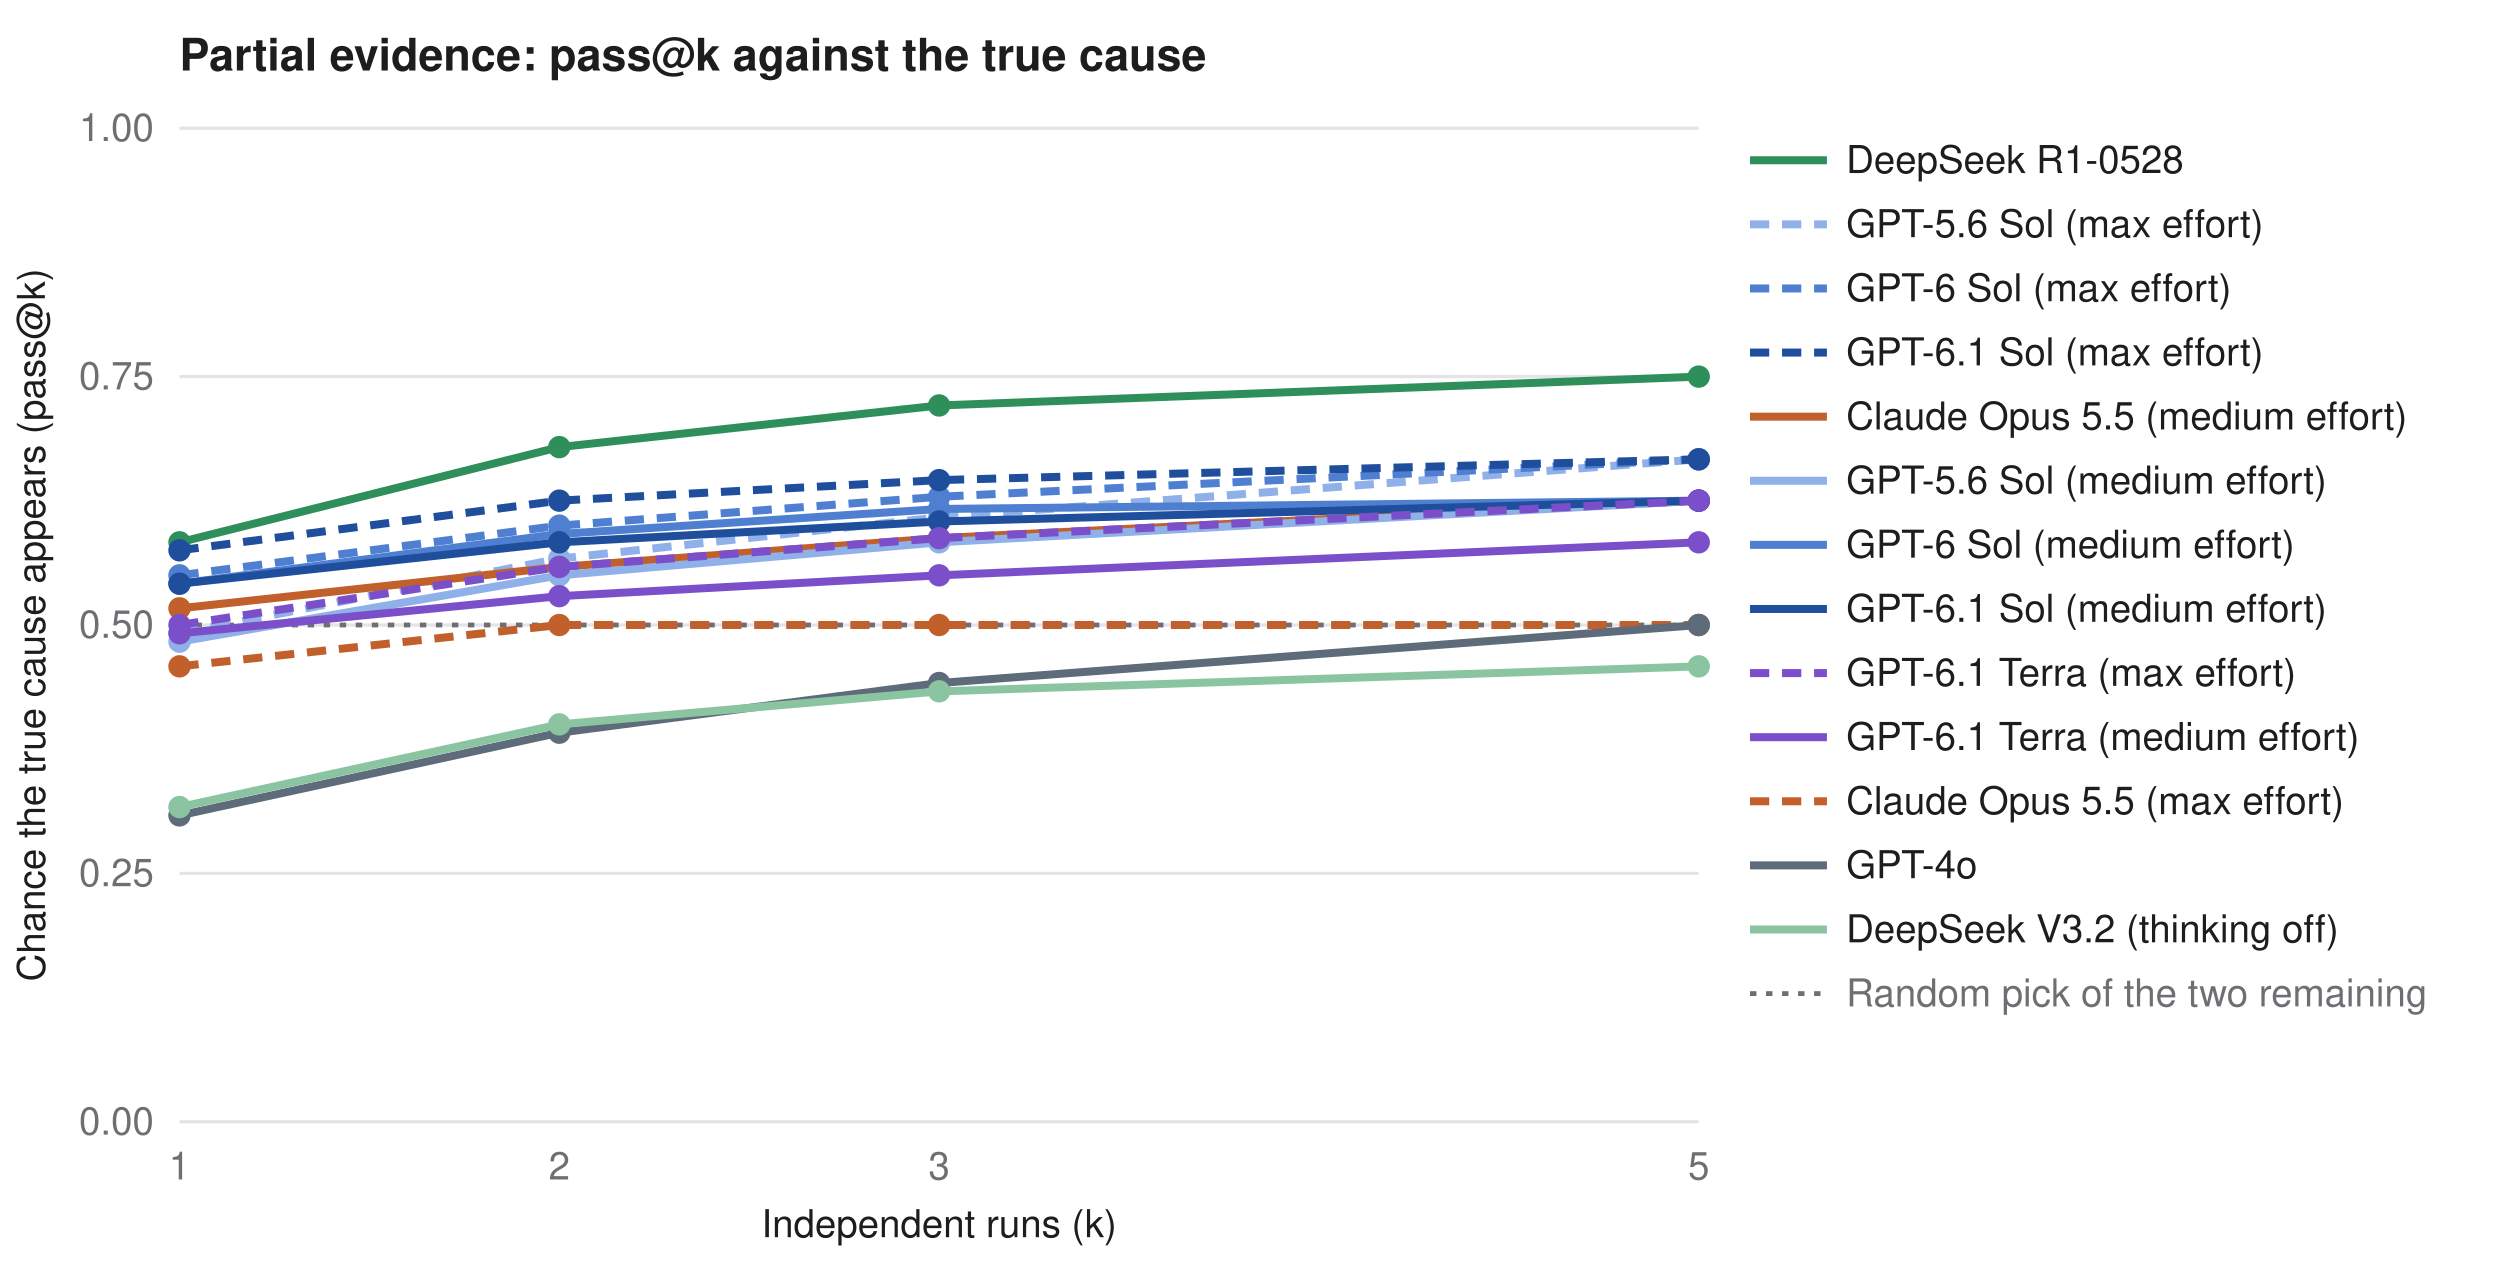
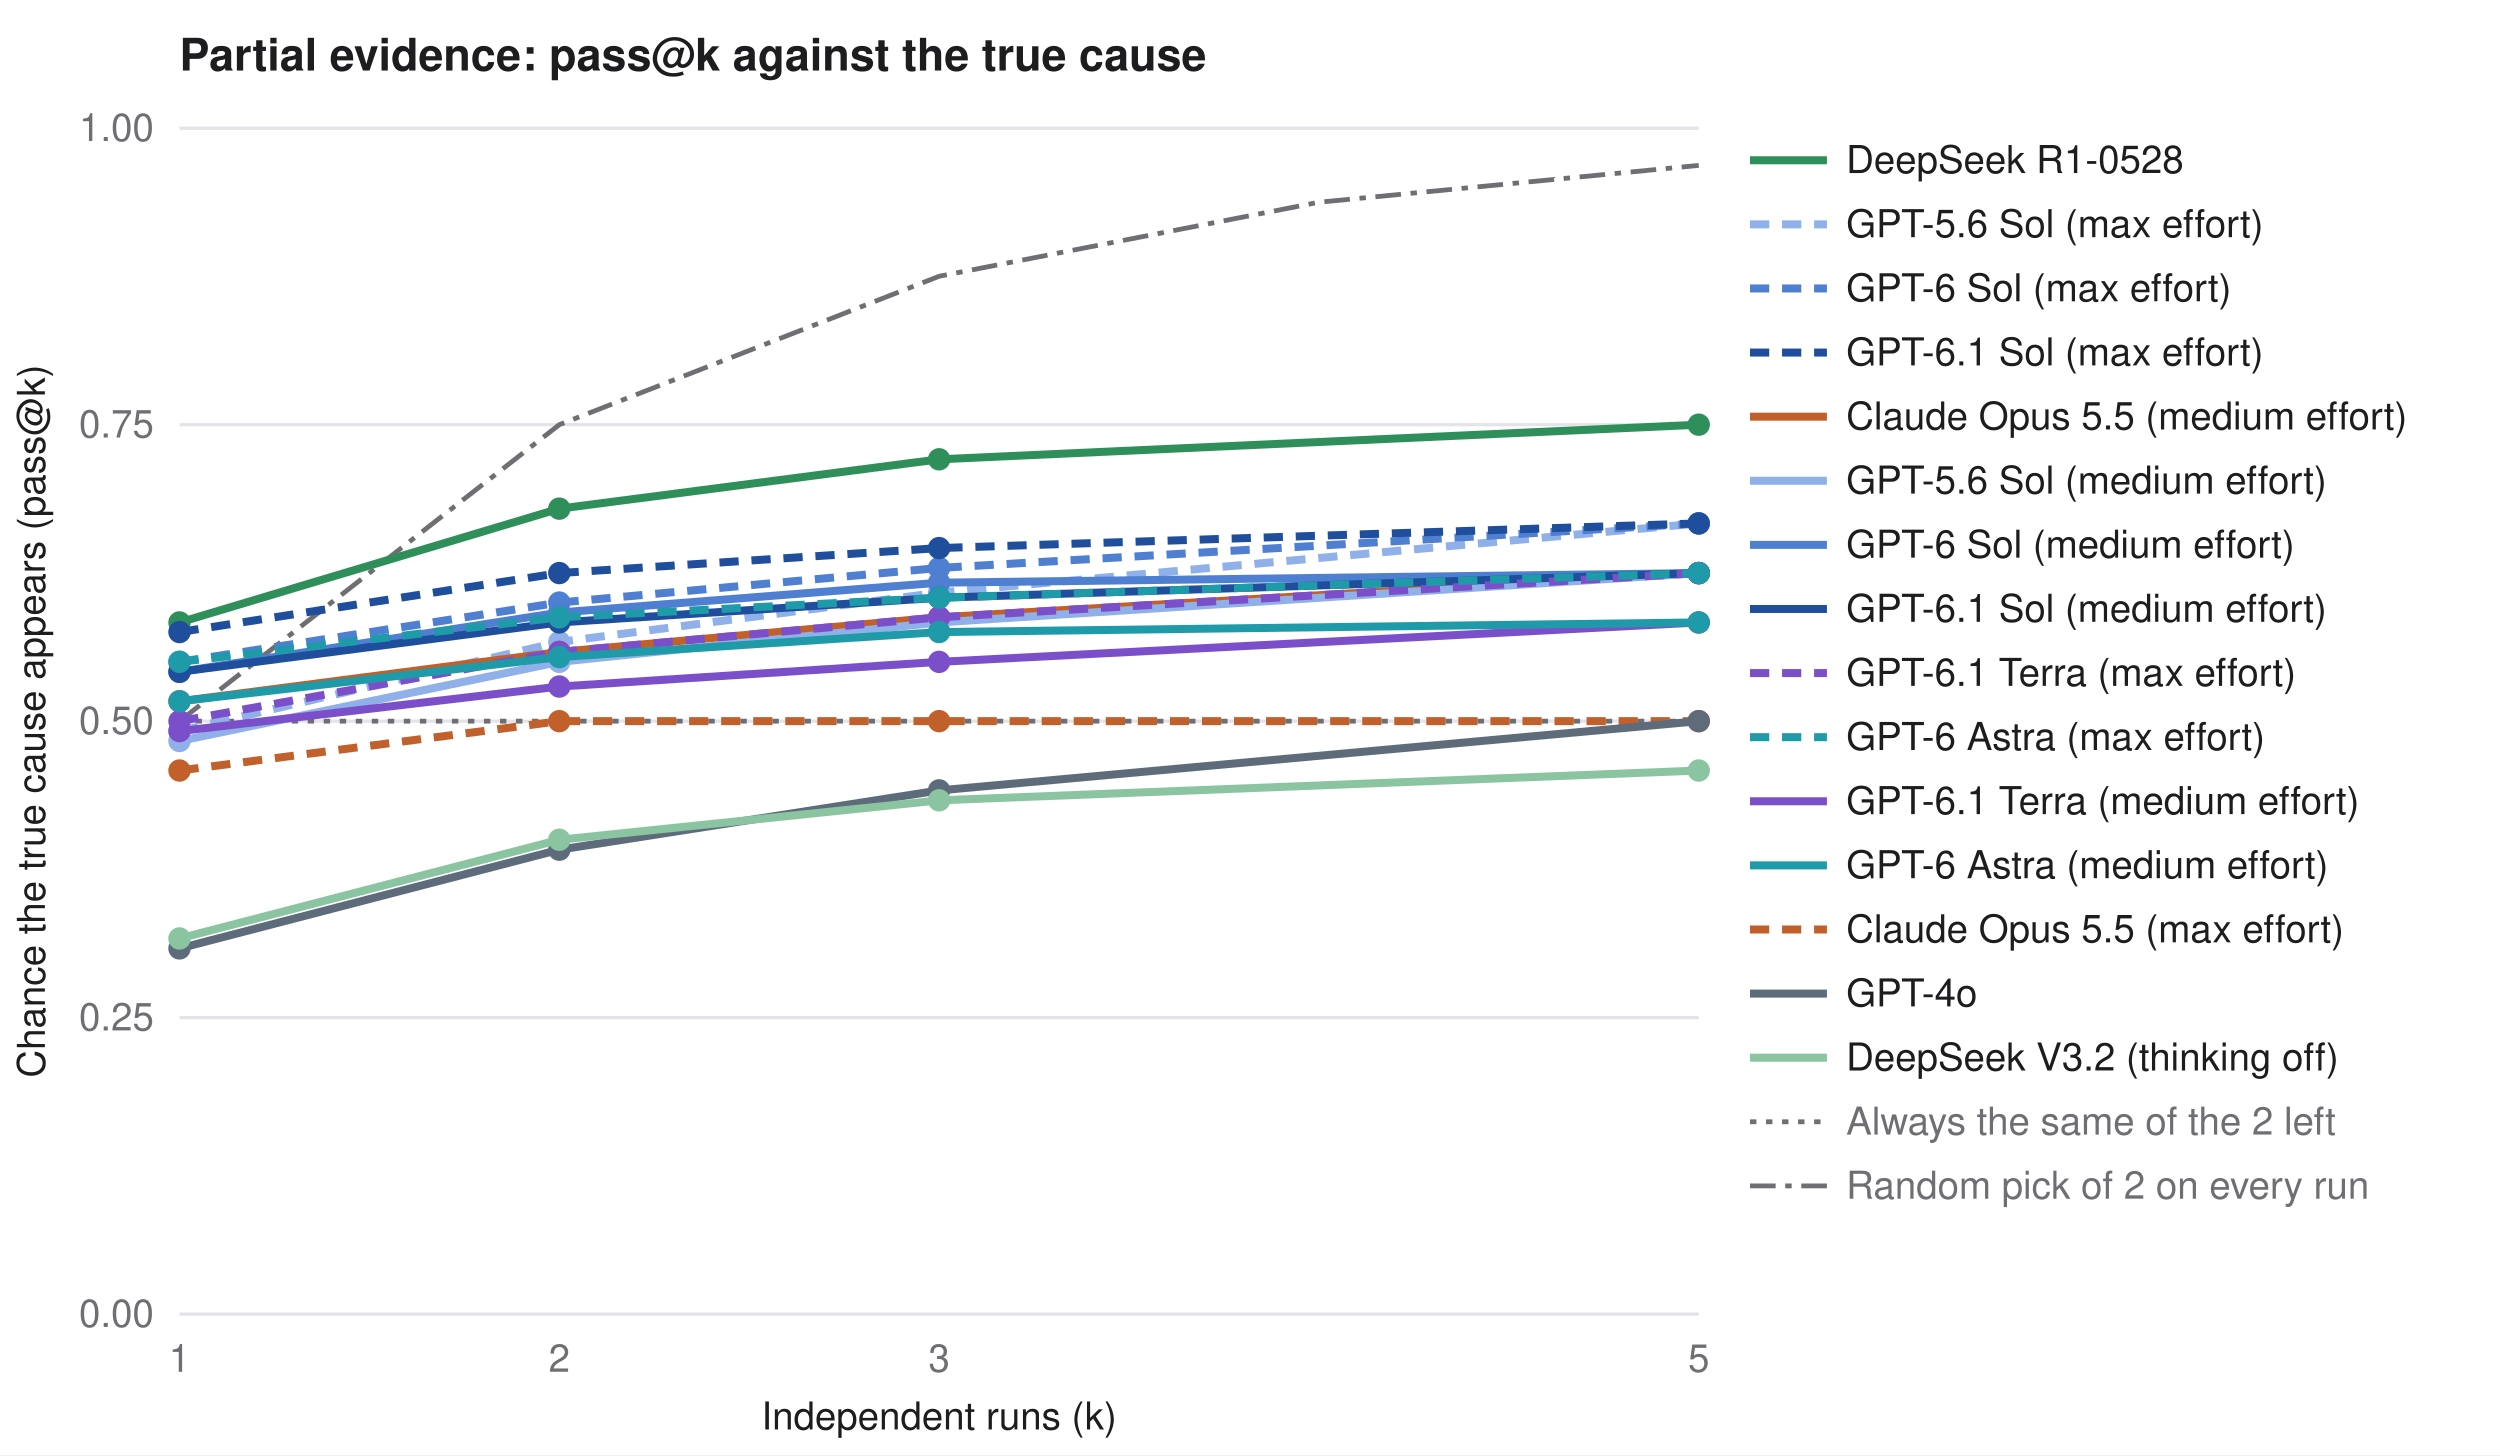
- <svg xmlns="http://www.w3.org/2000/svg" viewBox="0 0 780 394" font-family="Helvetica, Arial, sans-serif" font-size="12">
-   <rect width="780" height="394" fill="#ffffff" />
+ <svg xmlns="http://www.w3.org/2000/svg" viewBox="0 0 780 454" font-family="Helvetica, Arial, sans-serif" font-size="12">
+   <rect width="780" height="454" fill="#ffffff" />
  <text x="56" y="22" font-size="14" font-weight="bold" fill="#1d1d1f">Partial evidence: pass@k against the true cause</text>
-   <line x1="56" y1="350.0" x2="530" y2="350.0" stroke="#e3e3e8" />
-   <text x="48" y="354.0" text-anchor="end" fill="#6e6e73">0.00</text>
-   <line x1="56" y1="272.5" x2="530" y2="272.5" stroke="#e3e3e8" />
-   <text x="48" y="276.5" text-anchor="end" fill="#6e6e73">0.25</text>
-   <line x1="56" y1="195.0" x2="530" y2="195.0" stroke="#e3e3e8" />
-   <text x="48" y="199.0" text-anchor="end" fill="#6e6e73">0.50</text>
-   <line x1="56" y1="117.5" x2="530" y2="117.5" stroke="#e3e3e8" />
-   <text x="48" y="121.5" text-anchor="end" fill="#6e6e73">0.75</text>
+   <line x1="56" y1="410.0" x2="530" y2="410.0" stroke="#e3e3e8" />
+   <text x="48" y="414.0" text-anchor="end" fill="#6e6e73">0.00</text>
+   <line x1="56" y1="317.5" x2="530" y2="317.5" stroke="#e3e3e8" />
+   <text x="48" y="321.5" text-anchor="end" fill="#6e6e73">0.25</text>
+   <line x1="56" y1="225.0" x2="530" y2="225.0" stroke="#e3e3e8" />
+   <text x="48" y="229.0" text-anchor="end" fill="#6e6e73">0.50</text>
+   <line x1="56" y1="132.5" x2="530" y2="132.5" stroke="#e3e3e8" />
+   <text x="48" y="136.5" text-anchor="end" fill="#6e6e73">0.75</text>
  <line x1="56" y1="40.0" x2="530" y2="40.0" stroke="#e3e3e8" />
  <text x="48" y="44.0" text-anchor="end" fill="#6e6e73">1.00</text>
-   <text x="56.0" y="368" text-anchor="middle" fill="#6e6e73">1</text>
-   <text x="174.5" y="368" text-anchor="middle" fill="#6e6e73">2</text>
-   <text x="293.0" y="368" text-anchor="middle" fill="#6e6e73">3</text>
-   <text x="530.0" y="368" text-anchor="middle" fill="#6e6e73">5</text>
-   <text x="293.0" y="386" text-anchor="middle" fill="#1d1d1f">Independent runs (k)</text>
-   <text transform="translate(14 195.0) rotate(-90)" text-anchor="middle" fill="#1d1d1f">Chance the true cause appears (pass@k)</text>
-   <line x1="56" y1="195.0" x2="530" y2="195.0" stroke="#6e6e73" stroke-width="1.5" stroke-dasharray="2 3" />
-   <line x1="546" y1="310" x2="570" y2="310" stroke="#6e6e73" stroke-width="1.5" stroke-dasharray="2 3" />
-   <text x="576" y="314" fill="#6e6e73">Random pick of the two remaining</text>
-   <polyline points="56.0,169.2 174.5,139.5 293.0,126.5 530.0,117.5" fill="none" stroke="#2f8f5b" stroke-width="2.5" />
-   <circle cx="56.0" cy="169.2" r="3.5" fill="#2f8f5b" />
-   <circle cx="174.5" cy="139.5" r="3.5" fill="#2f8f5b" />
-   <circle cx="293.0" cy="126.5" r="3.5" fill="#2f8f5b" />
-   <circle cx="530.0" cy="117.5" r="3.5" fill="#2f8f5b" />
+   <text x="56.0" y="428" text-anchor="middle" fill="#6e6e73">1</text>
+   <text x="174.5" y="428" text-anchor="middle" fill="#6e6e73">2</text>
+   <text x="293.0" y="428" text-anchor="middle" fill="#6e6e73">3</text>
+   <text x="530.0" y="428" text-anchor="middle" fill="#6e6e73">5</text>
+   <text x="293.0" y="446" text-anchor="middle" fill="#1d1d1f">Independent runs (k)</text>
+   <text transform="translate(14 225.0) rotate(-90)" text-anchor="middle" fill="#1d1d1f">Chance the true cause appears (pass@k)</text>
+   <polyline points="56.0,225.0 174.5,225.0 293.0,225.0 411.5,225.0 530.0,225.0" fill="none" stroke="#6e6e73" stroke-width="1.5" stroke-dasharray="2 3" />
+   <line x1="546" y1="350" x2="570" y2="350" stroke="#6e6e73" stroke-width="1.5" stroke-dasharray="2 3" />
+   <text x="576" y="354" fill="#6e6e73">Always the same of the 2 left</text>
+   <polyline points="56.0,225.0 174.5,132.5 293.0,86.2 411.5,63.1 530.0,51.6" fill="none" stroke="#6e6e73" stroke-width="1.5" stroke-dasharray="8 3 2 3" />
+   <line x1="546" y1="370" x2="570" y2="370" stroke="#6e6e73" stroke-width="1.5" stroke-dasharray="8 3 2 3" />
+   <text x="576" y="374" fill="#6e6e73">Random pick of 2 on every run</text>
+   <polyline points="56.0,194.2 174.5,158.7 293.0,143.3 530.0,132.5" fill="none" stroke="#2f8f5b" stroke-width="2.5" />
+   <circle cx="56.0" cy="194.2" r="3.5" fill="#2f8f5b" />
+   <circle cx="174.5" cy="158.7" r="3.5" fill="#2f8f5b" />
+   <circle cx="293.0" cy="143.3" r="3.5" fill="#2f8f5b" />
+   <circle cx="530.0" cy="132.5" r="3.5" fill="#2f8f5b" />
  <line x1="546" y1="50" x2="570" y2="50" stroke="#2f8f5b" stroke-width="2.5" />
  <text x="576" y="54" fill="#1d1d1f">DeepSeek R1-0528</text>
-   <polyline points="56.0,197.6 174.5,174.3 293.0,161.4 530.0,143.3" fill="none" stroke="#8fb0e8" stroke-width="2.5" stroke-dasharray="6 4" />
-   <circle cx="56.0" cy="197.6" r="3.5" fill="#8fb0e8" />
-   <circle cx="174.5" cy="174.3" r="3.5" fill="#8fb0e8" />
-   <circle cx="293.0" cy="161.4" r="3.5" fill="#8fb0e8" />
-   <circle cx="530.0" cy="143.3" r="3.5" fill="#8fb0e8" />
+   <polyline points="56.0,228.1 174.5,200.3 293.0,184.9 530.0,163.3" fill="none" stroke="#8fb0e8" stroke-width="2.5" stroke-dasharray="6 4" />
+   <circle cx="56.0" cy="228.1" r="3.5" fill="#8fb0e8" />
+   <circle cx="174.5" cy="200.3" r="3.5" fill="#8fb0e8" />
+   <circle cx="293.0" cy="184.9" r="3.5" fill="#8fb0e8" />
+   <circle cx="530.0" cy="163.3" r="3.5" fill="#8fb0e8" />
  <line x1="546" y1="70" x2="570" y2="70" stroke="#8fb0e8" stroke-width="2.5" stroke-dasharray="6 4" />
  <text x="576" y="74" fill="#1d1d1f">GPT-5.6 Sol (max effort)</text>
-   <polyline points="56.0,179.5 174.5,164.0 293.0,155.0 530.0,143.3" fill="none" stroke="#4f7fd1" stroke-width="2.5" stroke-dasharray="6 4" />
-   <circle cx="56.0" cy="179.5" r="3.5" fill="#4f7fd1" />
-   <circle cx="174.5" cy="164.0" r="3.5" fill="#4f7fd1" />
-   <circle cx="293.0" cy="155.0" r="3.5" fill="#4f7fd1" />
-   <circle cx="530.0" cy="143.3" r="3.5" fill="#4f7fd1" />
+   <polyline points="56.0,206.5 174.5,188.0 293.0,177.2 530.0,163.3" fill="none" stroke="#4f7fd1" stroke-width="2.5" stroke-dasharray="6 4" />
+   <circle cx="56.0" cy="206.5" r="3.5" fill="#4f7fd1" />
+   <circle cx="174.5" cy="188.0" r="3.5" fill="#4f7fd1" />
+   <circle cx="293.0" cy="177.2" r="3.5" fill="#4f7fd1" />
+   <circle cx="530.0" cy="163.3" r="3.5" fill="#4f7fd1" />
  <line x1="546" y1="90" x2="570" y2="90" stroke="#4f7fd1" stroke-width="2.5" stroke-dasharray="6 4" />
  <text x="576" y="94" fill="#1d1d1f">GPT-6 Sol (max effort)</text>
-   <polyline points="56.0,171.7 174.5,156.2 293.0,149.8 530.0,143.3" fill="none" stroke="#1f4e9c" stroke-width="2.5" stroke-dasharray="6 4" />
-   <circle cx="56.0" cy="171.7" r="3.5" fill="#1f4e9c" />
-   <circle cx="174.5" cy="156.2" r="3.5" fill="#1f4e9c" />
-   <circle cx="293.0" cy="149.8" r="3.5" fill="#1f4e9c" />
-   <circle cx="530.0" cy="143.3" r="3.5" fill="#1f4e9c" />
+   <polyline points="56.0,197.2 174.5,178.8 293.0,171.0 530.0,163.3" fill="none" stroke="#1f4e9c" stroke-width="2.5" stroke-dasharray="6 4" />
+   <circle cx="56.0" cy="197.2" r="3.5" fill="#1f4e9c" />
+   <circle cx="174.5" cy="178.8" r="3.5" fill="#1f4e9c" />
+   <circle cx="293.0" cy="171.0" r="3.5" fill="#1f4e9c" />
+   <circle cx="530.0" cy="163.3" r="3.5" fill="#1f4e9c" />
  <line x1="546" y1="110" x2="570" y2="110" stroke="#1f4e9c" stroke-width="2.5" stroke-dasharray="6 4" />
  <text x="576" y="114" fill="#1d1d1f">GPT-6.1 Sol (max effort)</text>
-   <polyline points="56.0,189.8 174.5,176.9 293.0,167.9 530.0,156.2" fill="none" stroke="#c2602c" stroke-width="2.5" />
-   <circle cx="56.0" cy="189.8" r="3.5" fill="#c2602c" />
-   <circle cx="174.5" cy="176.9" r="3.5" fill="#c2602c" />
-   <circle cx="293.0" cy="167.9" r="3.5" fill="#c2602c" />
-   <circle cx="530.0" cy="156.2" r="3.5" fill="#c2602c" />
+   <polyline points="56.0,218.8 174.5,203.4 293.0,192.6 530.0,178.8" fill="none" stroke="#c2602c" stroke-width="2.5" />
+   <circle cx="56.0" cy="218.8" r="3.5" fill="#c2602c" />
+   <circle cx="174.5" cy="203.4" r="3.5" fill="#c2602c" />
+   <circle cx="293.0" cy="192.6" r="3.5" fill="#c2602c" />
+   <circle cx="530.0" cy="178.8" r="3.5" fill="#c2602c" />
  <line x1="546" y1="130" x2="570" y2="130" stroke="#c2602c" stroke-width="2.5" />
  <text x="576" y="134" fill="#1d1d1f">Claude Opus 5.5 (medium effort)</text>
-   <polyline points="56.0,200.2 174.5,179.5 293.0,169.2 530.0,156.2" fill="none" stroke="#8fb0e8" stroke-width="2.5" />
-   <circle cx="56.0" cy="200.2" r="3.5" fill="#8fb0e8" />
-   <circle cx="174.5" cy="179.5" r="3.5" fill="#8fb0e8" />
-   <circle cx="293.0" cy="169.2" r="3.5" fill="#8fb0e8" />
-   <circle cx="530.0" cy="156.2" r="3.5" fill="#8fb0e8" />
+   <polyline points="56.0,231.2 174.5,206.5 293.0,194.2 530.0,178.8" fill="none" stroke="#8fb0e8" stroke-width="2.5" />
+   <circle cx="56.0" cy="231.2" r="3.5" fill="#8fb0e8" />
+   <circle cx="174.5" cy="206.5" r="3.5" fill="#8fb0e8" />
+   <circle cx="293.0" cy="194.2" r="3.5" fill="#8fb0e8" />
+   <circle cx="530.0" cy="178.8" r="3.5" fill="#8fb0e8" />
  <line x1="546" y1="150" x2="570" y2="150" stroke="#8fb0e8" stroke-width="2.5" />
  <text x="576" y="154" fill="#1d1d1f">GPT-5.6 Sol (medium effort)</text>
-   <polyline points="56.0,182.1 174.5,166.6 293.0,158.8 530.0,156.2" fill="none" stroke="#4f7fd1" stroke-width="2.5" />
-   <circle cx="56.0" cy="182.1" r="3.5" fill="#4f7fd1" />
-   <circle cx="174.5" cy="166.6" r="3.5" fill="#4f7fd1" />
-   <circle cx="293.0" cy="158.8" r="3.5" fill="#4f7fd1" />
-   <circle cx="530.0" cy="156.2" r="3.5" fill="#4f7fd1" />
+   <polyline points="56.0,209.6 174.5,191.1 293.0,181.8 530.0,178.8" fill="none" stroke="#4f7fd1" stroke-width="2.5" />
+   <circle cx="56.0" cy="209.6" r="3.5" fill="#4f7fd1" />
+   <circle cx="174.5" cy="191.1" r="3.5" fill="#4f7fd1" />
+   <circle cx="293.0" cy="181.8" r="3.5" fill="#4f7fd1" />
+   <circle cx="530.0" cy="178.8" r="3.5" fill="#4f7fd1" />
  <line x1="546" y1="170" x2="570" y2="170" stroke="#4f7fd1" stroke-width="2.5" />
  <text x="576" y="174" fill="#1d1d1f">GPT-6 Sol (medium effort)</text>
-   <polyline points="56.0,182.1 174.5,169.2 293.0,162.7 530.0,156.2" fill="none" stroke="#1f4e9c" stroke-width="2.5" />
-   <circle cx="56.0" cy="182.1" r="3.5" fill="#1f4e9c" />
-   <circle cx="174.5" cy="169.2" r="3.5" fill="#1f4e9c" />
-   <circle cx="293.0" cy="162.7" r="3.5" fill="#1f4e9c" />
-   <circle cx="530.0" cy="156.2" r="3.5" fill="#1f4e9c" />
+   <polyline points="56.0,209.6 174.5,194.2 293.0,186.5 530.0,178.8" fill="none" stroke="#1f4e9c" stroke-width="2.5" />
+   <circle cx="56.0" cy="209.6" r="3.5" fill="#1f4e9c" />
+   <circle cx="174.5" cy="194.2" r="3.5" fill="#1f4e9c" />
+   <circle cx="293.0" cy="186.5" r="3.5" fill="#1f4e9c" />
+   <circle cx="530.0" cy="178.8" r="3.5" fill="#1f4e9c" />
  <line x1="546" y1="190" x2="570" y2="190" stroke="#1f4e9c" stroke-width="2.5" />
  <text x="576" y="194" fill="#1d1d1f">GPT-6.1 Sol (medium effort)</text>
-   <polyline points="56.0,195.0 174.5,176.9 293.0,167.9 530.0,156.2" fill="none" stroke="#7b4fc9" stroke-width="2.5" stroke-dasharray="6 4" />
-   <circle cx="56.0" cy="195.0" r="3.5" fill="#7b4fc9" />
-   <circle cx="174.5" cy="176.9" r="3.5" fill="#7b4fc9" />
-   <circle cx="293.0" cy="167.9" r="3.5" fill="#7b4fc9" />
-   <circle cx="530.0" cy="156.2" r="3.5" fill="#7b4fc9" />
+   <polyline points="56.0,225.0 174.5,203.4 293.0,192.6 530.0,178.8" fill="none" stroke="#7b4fc9" stroke-width="2.5" stroke-dasharray="6 4" />
+   <circle cx="56.0" cy="225.0" r="3.5" fill="#7b4fc9" />
+   <circle cx="174.5" cy="203.4" r="3.5" fill="#7b4fc9" />
+   <circle cx="293.0" cy="192.6" r="3.5" fill="#7b4fc9" />
+   <circle cx="530.0" cy="178.8" r="3.5" fill="#7b4fc9" />
  <line x1="546" y1="210" x2="570" y2="210" stroke="#7b4fc9" stroke-width="2.5" stroke-dasharray="6 4" />
  <text x="576" y="214" fill="#1d1d1f">GPT-6.1 Terra (max effort)</text>
-   <polyline points="56.0,197.6 174.5,186.0 293.0,179.5 530.0,169.2" fill="none" stroke="#7b4fc9" stroke-width="2.5" />
-   <circle cx="56.0" cy="197.6" r="3.5" fill="#7b4fc9" />
-   <circle cx="174.5" cy="186.0" r="3.5" fill="#7b4fc9" />
-   <circle cx="293.0" cy="179.5" r="3.5" fill="#7b4fc9" />
-   <circle cx="530.0" cy="169.2" r="3.5" fill="#7b4fc9" />
-   <line x1="546" y1="230" x2="570" y2="230" stroke="#7b4fc9" stroke-width="2.5" />
-   <text x="576" y="234" fill="#1d1d1f">GPT-6.1 Terra (medium effort)</text>
-   <polyline points="56.0,207.9 174.5,195.0 293.0,195.0 530.0,195.0" fill="none" stroke="#c2602c" stroke-width="2.5" stroke-dasharray="6 4" />
-   <circle cx="56.0" cy="207.9" r="3.5" fill="#c2602c" />
-   <circle cx="174.5" cy="195.0" r="3.5" fill="#c2602c" />
-   <circle cx="293.0" cy="195.0" r="3.5" fill="#c2602c" />
-   <circle cx="530.0" cy="195.0" r="3.5" fill="#c2602c" />
-   <line x1="546" y1="250" x2="570" y2="250" stroke="#c2602c" stroke-width="2.5" stroke-dasharray="6 4" />
-   <text x="576" y="254" fill="#1d1d1f">Claude Opus 5.5 (max effort)</text>
-   <polyline points="56.0,254.4 174.5,228.6 293.0,213.1 530.0,195.0" fill="none" stroke="#5d6b7a" stroke-width="2.5" />
-   <circle cx="56.0" cy="254.4" r="3.5" fill="#5d6b7a" />
-   <circle cx="174.5" cy="228.6" r="3.5" fill="#5d6b7a" />
-   <circle cx="293.0" cy="213.1" r="3.5" fill="#5d6b7a" />
-   <circle cx="530.0" cy="195.0" r="3.5" fill="#5d6b7a" />
-   <line x1="546" y1="270" x2="570" y2="270" stroke="#5d6b7a" stroke-width="2.5" />
-   <text x="576" y="274" fill="#1d1d1f">GPT-4o</text>
-   <polyline points="56.0,251.8 174.5,226.0 293.0,215.7 530.0,207.9" fill="none" stroke="#8bc4a0" stroke-width="2.5" />
-   <circle cx="56.0" cy="251.8" r="3.5" fill="#8bc4a0" />
-   <circle cx="174.5" cy="226.0" r="3.5" fill="#8bc4a0" />
-   <circle cx="293.0" cy="215.7" r="3.5" fill="#8bc4a0" />
-   <circle cx="530.0" cy="207.9" r="3.5" fill="#8bc4a0" />
-   <line x1="546" y1="290" x2="570" y2="290" stroke="#8bc4a0" stroke-width="2.5" />
-   <text x="576" y="294" fill="#1d1d1f">DeepSeek V3.2 (thinking off)</text>
+   <polyline points="56.0,206.5 174.5,192.6 293.0,186.5 530.0,178.8" fill="none" stroke="#1e9aa8" stroke-width="2.5" stroke-dasharray="6 4" />
+   <circle cx="56.0" cy="206.5" r="3.5" fill="#1e9aa8" />
+   <circle cx="174.5" cy="192.6" r="3.5" fill="#1e9aa8" />
+   <circle cx="293.0" cy="186.5" r="3.5" fill="#1e9aa8" />
+   <circle cx="530.0" cy="178.8" r="3.5" fill="#1e9aa8" />
+   <line x1="546" y1="230" x2="570" y2="230" stroke="#1e9aa8" stroke-width="2.5" stroke-dasharray="6 4" />
+   <text x="576" y="234" fill="#1d1d1f">GPT-6 Astra (max effort)</text>
+   <polyline points="56.0,228.1 174.5,214.2 293.0,206.5 530.0,194.2" fill="none" stroke="#7b4fc9" stroke-width="2.5" />
+   <circle cx="56.0" cy="228.1" r="3.5" fill="#7b4fc9" />
+   <circle cx="174.5" cy="214.2" r="3.5" fill="#7b4fc9" />
+   <circle cx="293.0" cy="206.5" r="3.5" fill="#7b4fc9" />
+   <circle cx="530.0" cy="194.2" r="3.5" fill="#7b4fc9" />
+   <line x1="546" y1="250" x2="570" y2="250" stroke="#7b4fc9" stroke-width="2.5" />
+   <text x="576" y="254" fill="#1d1d1f">GPT-6.1 Terra (medium effort)</text>
+   <polyline points="56.0,218.8 174.5,205.0 293.0,197.2 530.0,194.2" fill="none" stroke="#1e9aa8" stroke-width="2.5" />
+   <circle cx="56.0" cy="218.8" r="3.5" fill="#1e9aa8" />
+   <circle cx="174.5" cy="205.0" r="3.5" fill="#1e9aa8" />
+   <circle cx="293.0" cy="197.2" r="3.5" fill="#1e9aa8" />
+   <circle cx="530.0" cy="194.2" r="3.5" fill="#1e9aa8" />
+   <line x1="546" y1="270" x2="570" y2="270" stroke="#1e9aa8" stroke-width="2.5" />
+   <text x="576" y="274" fill="#1d1d1f">GPT-6 Astra (medium effort)</text>
+   <polyline points="56.0,240.4 174.5,225.0 293.0,225.0 530.0,225.0" fill="none" stroke="#c2602c" stroke-width="2.5" stroke-dasharray="6 4" />
+   <circle cx="56.0" cy="240.4" r="3.5" fill="#c2602c" />
+   <circle cx="174.5" cy="225.0" r="3.5" fill="#c2602c" />
+   <circle cx="293.0" cy="225.0" r="3.5" fill="#c2602c" />
+   <circle cx="530.0" cy="225.0" r="3.5" fill="#c2602c" />
+   <line x1="546" y1="290" x2="570" y2="290" stroke="#c2602c" stroke-width="2.5" stroke-dasharray="6 4" />
+   <text x="576" y="294" fill="#1d1d1f">Claude Opus 5.5 (max effort)</text>
+   <polyline points="56.0,295.9 174.5,265.1 293.0,246.6 530.0,225.0" fill="none" stroke="#5d6b7a" stroke-width="2.5" />
+   <circle cx="56.0" cy="295.9" r="3.5" fill="#5d6b7a" />
+   <circle cx="174.5" cy="265.1" r="3.5" fill="#5d6b7a" />
+   <circle cx="293.0" cy="246.6" r="3.5" fill="#5d6b7a" />
+   <circle cx="530.0" cy="225.0" r="3.5" fill="#5d6b7a" />
+   <line x1="546" y1="310" x2="570" y2="310" stroke="#5d6b7a" stroke-width="2.5" />
+   <text x="576" y="314" fill="#1d1d1f">GPT-4o</text>
+   <polyline points="56.0,292.8 174.5,262.0 293.0,249.7 530.0,240.4" fill="none" stroke="#8bc4a0" stroke-width="2.5" />
+   <circle cx="56.0" cy="292.8" r="3.5" fill="#8bc4a0" />
+   <circle cx="174.5" cy="262.0" r="3.5" fill="#8bc4a0" />
+   <circle cx="293.0" cy="249.7" r="3.5" fill="#8bc4a0" />
+   <circle cx="530.0" cy="240.4" r="3.5" fill="#8bc4a0" />
+   <line x1="546" y1="330" x2="570" y2="330" stroke="#8bc4a0" stroke-width="2.5" />
+   <text x="576" y="334" fill="#1d1d1f">DeepSeek V3.2 (thinking off)</text>
</svg>
